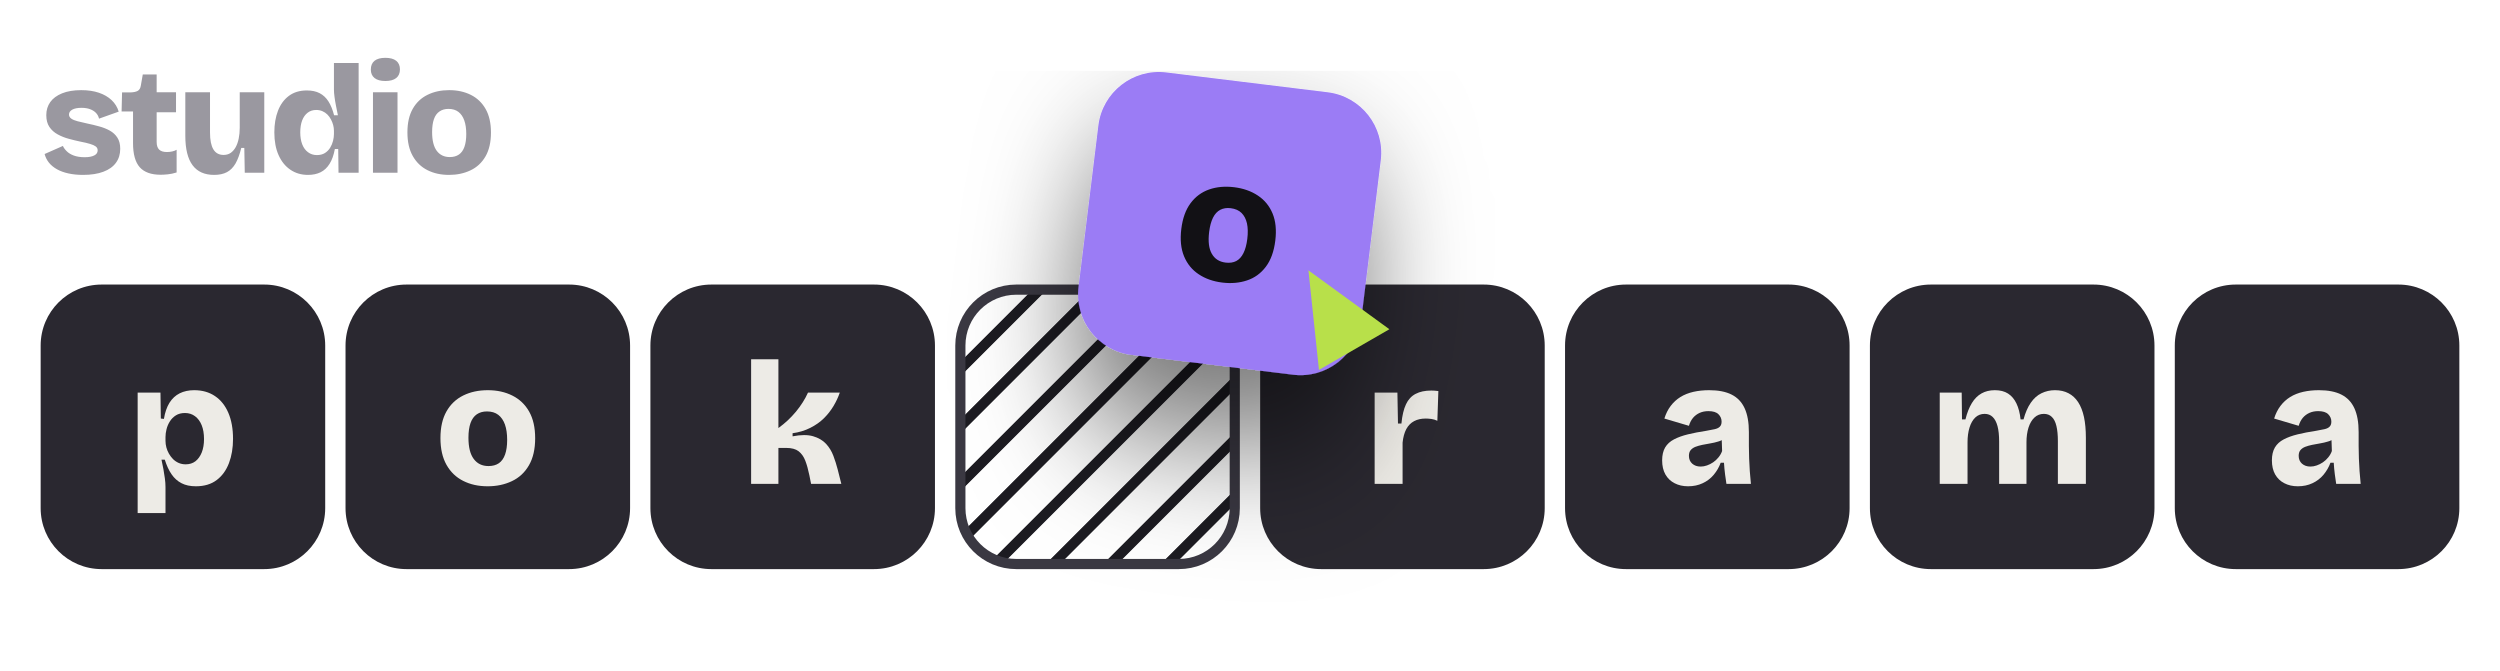
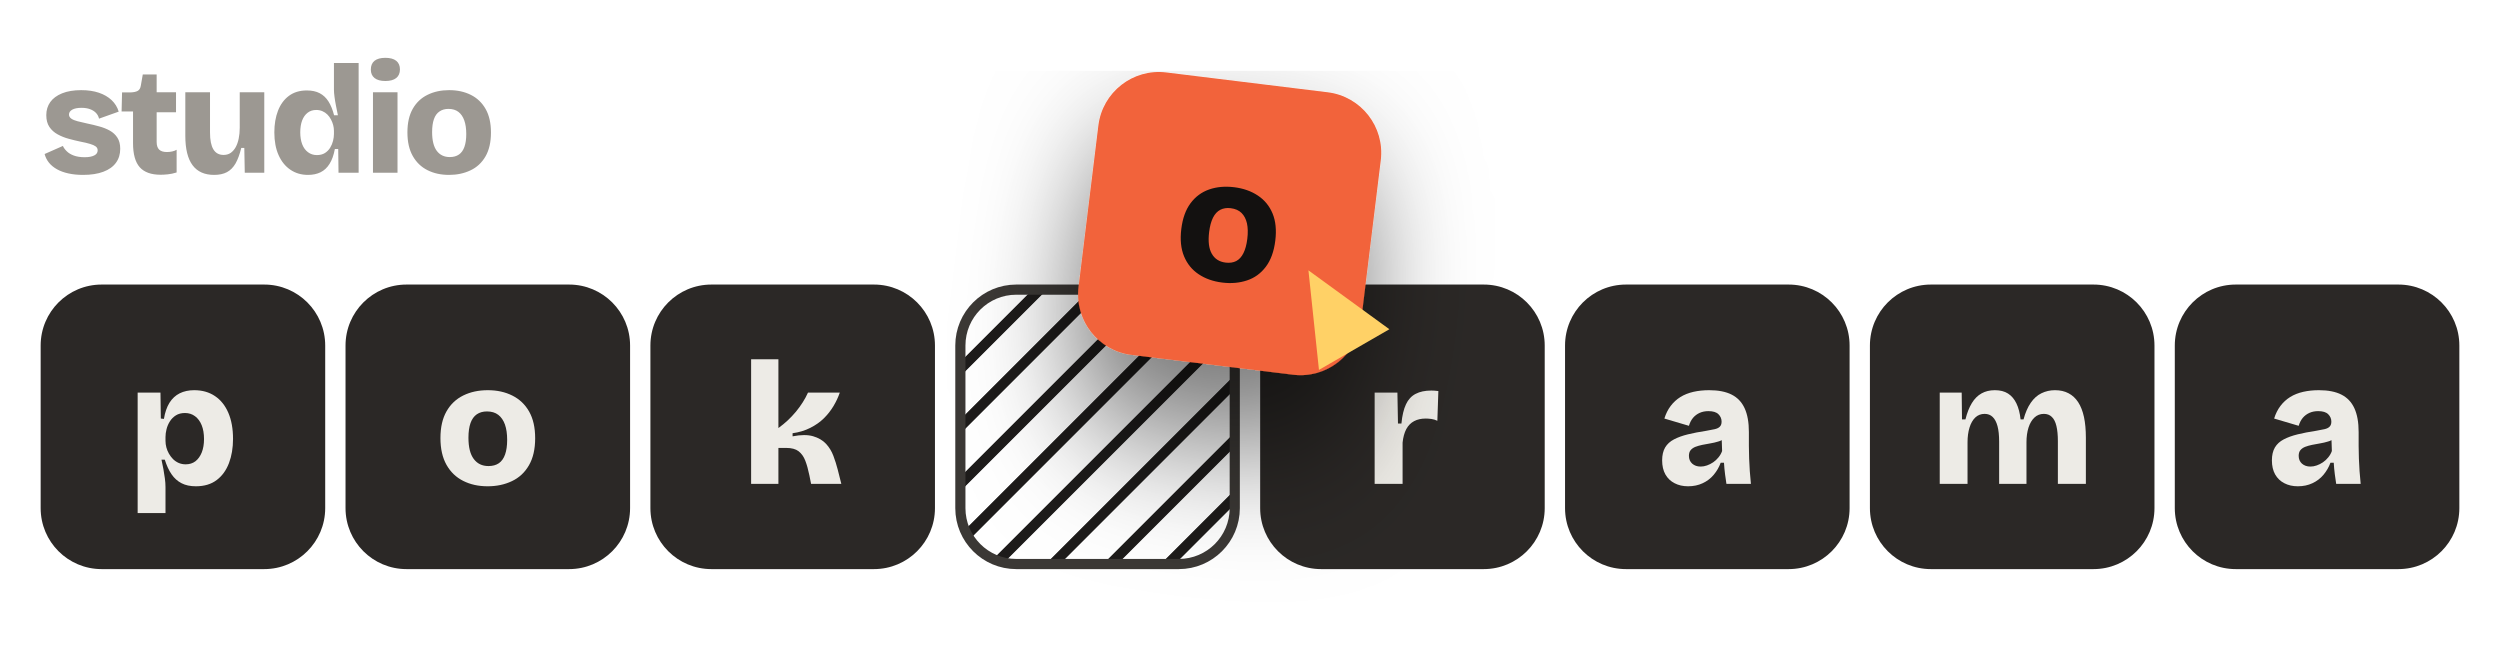
<svg xmlns="http://www.w3.org/2000/svg" viewBox="0 0 492 132" width="492" height="132">
  <defs>
    <pattern id="stripes" width="8" height="8" patternUnits="userSpaceOnUse" patternTransform="rotate(45)">
-       <rect width="2" height="8" fill="#1C1B21" />
+       <rect width="2" height="8" fill="#1D1B1A" />
    </pattern>
    <filter id="lift" x="-50%" y="-50%" width="200%" height="220%">
      <feDropShadow dx="0" dy="14" stdDeviation="12" flood-color="#000" flood-opacity="0.55" />
    </filter>
  </defs>
-   <path d="M16.34 34.42Q14.75 34.42 13.46 34.13Q12.17 33.85 11.21 33.31Q10.25 32.77 9.63 32.01Q9.02 31.24 8.78 30.31L12.38 28.72Q12.59 29.23 13.12 29.75Q13.64 30.28 14.52 30.61Q15.41 30.94 16.67 30.94Q17.87 30.94 18.55 30.59Q19.22 30.25 19.22 29.59Q19.22 29.11 18.84 28.82Q18.47 28.54 17.72 28.32Q16.97 28.09 15.86 27.88Q14.72 27.64 13.55 27.32Q12.38 27.01 11.36 26.45Q10.34 25.90 9.72 24.98Q9.11 24.07 9.11 22.66Q9.11 21.19 9.89 20.09Q10.67 19 12.21 18.37Q13.76 17.74 15.98 17.74Q17.96 17.74 19.46 18.25Q20.96 18.76 21.96 19.70Q22.97 20.65 23.36 21.97L19.49 23.35Q19.34 22.69 18.88 22.21Q18.41 21.73 17.70 21.48Q17 21.22 16.04 21.22Q14.87 21.22 14.22 21.58Q13.58 21.94 13.58 22.54Q13.58 23.02 14.02 23.34Q14.45 23.65 15.26 23.86Q16.07 24.07 17.18 24.31Q18.35 24.55 19.50 24.87Q20.66 25.18 21.60 25.70Q22.55 26.23 23.10 27.09Q23.66 27.94 23.66 29.29Q23.66 30.88 22.82 32.03Q21.98 33.19 20.34 33.80Q18.71 34.42 16.34 34.42M31.61 34.39Q28.82 34.39 27.50 32.91Q26.18 31.42 26.18 28.15L26.18 21.94L23.93 21.94L24.02 18.19L25.64 18.19Q26.60 18.16 27.09 17.89Q27.59 17.62 27.71 16.87L28.10 14.65L30.83 14.65L30.83 18.16L34.64 18.16L34.64 22.09L30.83 22.09L30.83 27.94Q30.83 28.96 31.32 29.44Q31.82 29.92 32.84 29.92Q33.41 29.92 33.92 29.80Q34.43 29.68 34.76 29.47L34.76 33.94Q33.80 34.24 33.01 34.31Q32.21 34.39 31.61 34.39M42.14 34.42Q39.32 34.42 37.90 32.52Q36.47 30.61 36.47 26.71L36.47 18.16L41.33 18.16L41.33 26.08Q41.33 28.30 41.99 29.39Q42.65 30.49 44 30.49Q44.81 30.49 45.40 30.09Q45.98 29.68 46.39 28.95Q46.79 28.21 46.98 27.25Q47.18 26.29 47.18 25.15L47.18 18.16L52.01 18.16L52.01 34L48.17 34L48.08 29.11L47.48 29.11Q47.03 30.97 46.36 32.16Q45.68 33.34 44.66 33.88Q43.64 34.42 42.14 34.42M60.62 34.42Q58.64 34.42 57.16 33.41Q55.67 32.41 54.83 30.54Q53.99 28.66 53.99 26.05Q53.99 23.65 54.71 21.79Q55.43 19.93 56.85 18.87Q58.28 17.80 60.38 17.80Q61.88 17.80 62.91 18.34Q63.95 18.88 64.64 19.96Q65.33 21.04 65.75 22.69L66.50 22.69Q66.29 21.67 66.11 20.76Q65.93 19.84 65.83 19.05Q65.72 18.25 65.72 17.65L65.72 12.40L70.58 12.40L70.58 34L66.62 34L66.56 29.32L65.90 29.32Q65.57 31.12 64.86 32.24Q64.16 33.37 63.09 33.90Q62.03 34.42 60.62 34.42M62.36 30.52Q63.29 30.52 63.94 30.12Q64.58 29.71 64.97 29.08Q65.36 28.45 65.54 27.73Q65.72 27.01 65.72 26.38L65.72 25.75Q65.72 25.18 65.57 24.61Q65.42 24.04 65.13 23.50Q64.85 22.96 64.43 22.54Q64.01 22.12 63.45 21.88Q62.90 21.64 62.24 21.64Q61.25 21.64 60.55 22.18Q59.84 22.72 59.46 23.71Q59.09 24.70 59.09 26.05Q59.09 27.40 59.48 28.41Q59.87 29.41 60.62 29.96Q61.37 30.52 62.36 30.52M78.23 34L73.40 34L73.40 18.16L78.23 18.16L78.23 34M75.83 15.94Q74.45 15.94 73.71 15.36Q72.98 14.77 72.98 13.69Q72.98 12.55 73.71 11.96Q74.45 11.38 75.83 11.38Q77.24 11.38 77.97 11.96Q78.71 12.55 78.71 13.66Q78.71 14.77 77.97 15.36Q77.24 15.94 75.83 15.94M88.37 34.42Q85.97 34.42 84.13 33.49Q82.28 32.56 81.23 30.70Q80.18 28.84 80.18 26.05Q80.18 23.26 81.23 21.41Q82.28 19.57 84.14 18.66Q86 17.74 88.40 17.74Q90.80 17.74 92.66 18.67Q94.52 19.60 95.57 21.45Q96.62 23.29 96.62 26.08Q96.62 28.93 95.54 30.79Q94.46 32.65 92.58 33.53Q90.71 34.42 88.37 34.42M88.52 30.91Q89.60 30.91 90.32 30.41Q91.04 29.92 91.40 28.90Q91.76 27.88 91.76 26.38Q91.76 24.79 91.37 23.70Q90.98 22.60 90.22 22.02Q89.45 21.43 88.25 21.43Q87.23 21.43 86.50 21.93Q85.76 22.42 85.40 23.44Q85.04 24.46 85.04 25.99Q85.04 28.45 85.95 29.68Q86.87 30.91 88.52 30.91" fill="#9A98A0" />
-   <rect x="8" y="56" width="56" height="56" rx="12" fill="#2A2830" />
+   <path d="M16.34 34.42Q14.75 34.42 13.46 34.13Q12.17 33.85 11.21 33.31Q10.25 32.77 9.63 32.01Q9.02 31.24 8.78 30.31L12.38 28.72Q12.59 29.23 13.12 29.75Q13.64 30.28 14.52 30.61Q15.41 30.94 16.67 30.94Q17.87 30.94 18.55 30.59Q19.22 30.25 19.22 29.59Q19.22 29.11 18.84 28.82Q18.47 28.54 17.72 28.32Q16.97 28.09 15.86 27.88Q14.72 27.64 13.55 27.32Q12.38 27.01 11.36 26.45Q10.34 25.90 9.72 24.98Q9.11 24.07 9.11 22.66Q9.11 21.19 9.89 20.09Q10.67 19 12.21 18.37Q13.76 17.74 15.98 17.74Q17.96 17.74 19.46 18.25Q20.96 18.76 21.96 19.70Q22.97 20.65 23.36 21.97L19.49 23.35Q19.34 22.69 18.88 22.21Q18.41 21.73 17.70 21.48Q17 21.22 16.04 21.22Q14.87 21.22 14.22 21.58Q13.58 21.94 13.58 22.54Q13.58 23.02 14.02 23.34Q14.45 23.65 15.26 23.86Q16.07 24.07 17.18 24.31Q18.35 24.55 19.50 24.87Q20.66 25.18 21.60 25.70Q22.55 26.23 23.10 27.09Q23.66 27.94 23.66 29.29Q23.66 30.88 22.82 32.03Q21.98 33.19 20.34 33.80Q18.71 34.42 16.34 34.42M31.61 34.39Q28.82 34.39 27.50 32.91Q26.18 31.42 26.18 28.15L26.18 21.94L23.93 21.94L24.02 18.19L25.64 18.19Q26.60 18.16 27.09 17.89Q27.59 17.62 27.71 16.87L28.10 14.65L30.83 14.65L30.83 18.16L34.64 18.16L34.64 22.09L30.83 22.09L30.83 27.94Q30.83 28.96 31.32 29.44Q31.82 29.92 32.84 29.92Q33.41 29.92 33.92 29.80Q34.43 29.68 34.76 29.47L34.76 33.94Q33.80 34.24 33.01 34.31Q32.21 34.39 31.61 34.39M42.14 34.42Q39.32 34.42 37.90 32.52Q36.47 30.61 36.47 26.71L36.47 18.16L41.33 18.16L41.33 26.08Q41.33 28.30 41.99 29.39Q42.65 30.49 44 30.49Q44.81 30.49 45.40 30.09Q45.98 29.68 46.39 28.95Q46.79 28.21 46.98 27.25Q47.18 26.29 47.18 25.15L47.18 18.16L52.01 18.16L52.01 34L48.17 34L48.08 29.11L47.48 29.11Q47.03 30.97 46.36 32.16Q45.68 33.34 44.66 33.88Q43.64 34.42 42.14 34.42M60.62 34.42Q58.64 34.42 57.16 33.41Q55.67 32.41 54.83 30.54Q53.99 28.66 53.99 26.05Q53.99 23.65 54.71 21.79Q55.43 19.93 56.85 18.87Q58.28 17.80 60.38 17.80Q61.88 17.80 62.91 18.34Q63.95 18.88 64.64 19.96Q65.33 21.04 65.75 22.69L66.50 22.69Q66.29 21.67 66.11 20.76Q65.93 19.84 65.83 19.05Q65.72 18.25 65.72 17.65L65.72 12.40L70.58 12.40L70.58 34L66.62 34L66.56 29.32L65.90 29.32Q65.57 31.12 64.86 32.24Q64.16 33.37 63.09 33.90Q62.03 34.42 60.62 34.42M62.36 30.52Q63.29 30.52 63.94 30.12Q64.58 29.71 64.97 29.08Q65.36 28.45 65.54 27.73Q65.72 27.01 65.72 26.38L65.72 25.75Q65.72 25.18 65.57 24.61Q65.42 24.04 65.13 23.50Q64.85 22.96 64.43 22.54Q64.01 22.12 63.45 21.88Q62.90 21.64 62.24 21.64Q61.25 21.64 60.55 22.18Q59.84 22.72 59.46 23.71Q59.09 24.70 59.09 26.05Q59.09 27.40 59.48 28.41Q59.87 29.41 60.62 29.96Q61.37 30.52 62.36 30.52M78.23 34L73.40 34L73.40 18.16L78.23 18.16L78.23 34M75.83 15.94Q74.45 15.94 73.71 15.36Q72.98 14.77 72.98 13.69Q72.98 12.55 73.71 11.96Q74.45 11.38 75.83 11.38Q77.24 11.38 77.97 11.96Q78.71 12.55 78.71 13.66Q78.71 14.77 77.97 15.36Q77.24 15.94 75.83 15.94M88.37 34.42Q85.97 34.42 84.13 33.49Q82.28 32.56 81.23 30.70Q80.18 28.84 80.18 26.05Q80.18 23.26 81.23 21.41Q82.28 19.57 84.14 18.66Q86 17.74 88.40 17.74Q90.80 17.74 92.66 18.67Q94.52 19.60 95.57 21.45Q96.62 23.29 96.62 26.08Q96.62 28.93 95.54 30.79Q94.46 32.65 92.58 33.53Q90.71 34.42 88.37 34.42M88.52 30.91Q89.60 30.91 90.32 30.41Q91.04 29.92 91.40 28.90Q91.76 27.88 91.76 26.38Q91.76 24.79 91.37 23.70Q90.98 22.60 90.22 22.02Q89.45 21.43 88.25 21.43Q87.23 21.43 86.50 21.93Q85.76 22.42 85.40 23.44Q85.04 24.46 85.04 25.99Q85.04 28.45 85.95 29.68Q86.87 30.91 88.52 30.91" fill="#9C9892" />
+   <rect x="8" y="56" width="56" height="56" rx="12" fill="#2B2826" />
  <path d="M32.57 100.97L27.09 100.97L27.09 77.27L31.58 77.27L31.65 82.37L32.26 82.44Q32.57 80.53 33.35 79.27Q34.13 78.02 35.37 77.40Q36.61 76.79 38.21 76.79Q40.59 76.79 42.31 77.95Q44.02 79.10 44.94 81.25Q45.86 83.39 45.86 86.38Q45.86 89.03 45.06 91.14Q44.26 93.25 42.65 94.47Q41.03 95.70 38.55 95.70Q36.88 95.70 35.73 95.10Q34.57 94.51 33.77 93.35Q32.97 92.19 32.43 90.46L31.78 90.46Q31.99 91.38 32.16 92.33Q32.33 93.28 32.45 94.17Q32.57 95.05 32.57 95.87L32.57 100.97M36.54 91.38Q37.67 91.38 38.47 90.77Q39.26 90.15 39.71 89.03Q40.15 87.91 40.15 86.41Q40.15 84.82 39.69 83.68Q39.23 82.54 38.38 81.91Q37.53 81.28 36.41 81.28Q35.35 81.28 34.62 81.74Q33.89 82.20 33.43 82.93Q32.97 83.66 32.77 84.48Q32.57 85.29 32.57 86.01L32.57 86.75Q32.57 87.40 32.74 88.05Q32.91 88.69 33.25 89.29Q33.59 89.88 34.06 90.36Q34.54 90.83 35.17 91.11Q35.80 91.38 36.54 91.38" fill="#EDEBE6" />
-   <rect x="68" y="56" width="56" height="56" rx="12" fill="#2A2830" />
+   <rect x="68" y="56" width="56" height="56" rx="12" fill="#2B2826" />
  <path d="M95.97 95.70Q93.25 95.70 91.16 94.64Q89.06 93.59 87.87 91.48Q86.68 89.37 86.68 86.21Q86.68 83.05 87.87 80.96Q89.06 78.87 91.17 77.83Q93.28 76.79 96 76.79Q98.72 76.79 100.83 77.85Q102.94 78.90 104.13 80.99Q105.32 83.08 105.32 86.24Q105.32 89.47 104.09 91.58Q102.87 93.69 100.74 94.69Q98.62 95.70 95.97 95.70M96.14 91.72Q97.36 91.72 98.18 91.16Q98.99 90.60 99.40 89.44Q99.81 88.28 99.81 86.58Q99.81 84.78 99.37 83.54Q98.92 82.30 98.06 81.64Q97.19 80.97 95.83 80.97Q94.67 80.97 93.84 81.53Q93.01 82.10 92.60 83.25Q92.19 84.41 92.19 86.14Q92.19 88.93 93.23 90.32Q94.27 91.72 96.14 91.72" fill="#EDEBE6" />
-   <rect x="128" y="56" width="56" height="56" rx="12" fill="#2A2830" />
+   <rect x="128" y="56" width="56" height="56" rx="12" fill="#2B2826" />
  <path d="M153.19 95.22L147.82 95.22L147.82 70.71L153.19 70.71L153.19 84.24Q154.18 83.52 155.05 82.71Q155.91 81.89 156.65 81.01Q157.38 80.12 157.97 79.19Q158.57 78.25 159.01 77.27L165.27 77.27Q164.82 78.59 164.04 79.90Q163.26 81.21 162.14 82.32Q161.02 83.42 159.47 84.20Q157.92 84.99 155.98 85.26L155.98 85.87Q158.43 85.39 160.01 85.85Q161.59 86.31 162.55 87.33Q163.50 88.35 164.01 89.71Q164.52 91.07 164.86 92.40L165.57 95.22L159.62 95.22L159.28 93.52Q158.94 91.85 158.48 90.66Q158.02 89.47 157.17 88.81Q156.32 88.15 154.72 88.15L153.19 88.15" fill="#EDEBE6" />
-   <rect x="189" y="57" width="54" height="54" rx="11" fill="url(#stripes)" stroke="#3A3842" stroke-width="2" />
-   <rect x="248" y="56" width="56" height="56" rx="12" fill="#2A2830" />
+   <rect x="189" y="57" width="54" height="54" rx="11" fill="url(#stripes)" stroke="#3B3835" stroke-width="2" />
+   <rect x="248" y="56" width="56" height="56" rx="12" fill="#2B2826" />
  <path d="M276.03 95.22L270.53 95.22L270.53 77.27L275.01 77.27L275.12 83.35L275.80 83.35Q276.03 80.97 276.70 79.56Q277.36 78.15 278.60 77.51Q279.84 76.86 281.68 76.86Q281.95 76.86 282.29 76.88Q282.63 76.89 283.07 76.96L282.87 82.81Q282.32 82.54 281.69 82.45Q281.07 82.37 280.59 82.37Q279.26 82.37 278.30 82.88Q277.33 83.39 276.76 84.44Q276.20 85.50 276.03 87.09" fill="#EDEBE6" />
-   <rect x="308" y="56" width="56" height="56" rx="12" fill="#2A2830" />
+   <rect x="308" y="56" width="56" height="56" rx="12" fill="#2B2826" />
  <path d="M332.21 95.70Q330.71 95.70 329.56 95.10Q328.40 94.51 327.75 93.37Q327.11 92.23 327.11 90.60Q327.11 89.07 327.70 88.06Q328.30 87.06 329.44 86.47Q330.58 85.87 332.18 85.48Q333.77 85.09 335.81 84.78Q336.80 84.61 337.46 84.46Q338.13 84.31 338.46 83.97Q338.81 83.63 338.81 82.98Q338.81 82.13 338.19 81.52Q337.58 80.91 336.22 80.91Q335.27 80.91 334.50 81.25Q333.74 81.59 333.19 82.23Q332.65 82.88 332.38 83.80L327.55 82.37Q327.99 80.94 328.79 79.89Q329.59 78.83 330.71 78.13Q331.83 77.44 333.28 77.11Q334.72 76.79 336.36 76.79Q339.08 76.79 340.79 77.66Q342.51 78.53 343.34 80.34Q344.18 82.16 344.18 85.02L344.18 87.77Q344.18 89 344.23 90.24Q344.28 91.48 344.36 92.72Q344.45 93.96 344.58 95.22L339.76 95.22Q339.62 94.44 339.49 93.33Q339.35 92.23 339.28 91.07L338.63 91.07Q338.16 92.36 337.26 93.44Q336.36 94.51 335.08 95.10Q333.81 95.70 332.21 95.70M334.69 91.82Q335.30 91.82 335.93 91.60Q336.56 91.38 337.14 90.99Q337.72 90.60 338.19 90.02Q338.67 89.44 338.91 88.76L338.84 86.62Q338.53 86.79 338.16 86.89Q337.38 87.13 336.58 87.26Q335.78 87.40 335.01 87.55Q334.25 87.71 333.65 87.94Q333.06 88.18 332.72 88.59Q332.38 89 332.38 89.71Q332.38 90.66 333.02 91.24Q333.67 91.82 334.69 91.82" fill="#EDEBE6" />
-   <rect x="368" y="56" width="56" height="56" rx="12" fill="#2A2830" />
+   <rect x="368" y="56" width="56" height="56" rx="12" fill="#2B2826" />
  <path d="M387.21 95.22L381.74 95.22L381.74 77.27L386.06 77.27L386.12 82.54L386.80 82.54Q387.28 80.60 388.06 79.33Q388.84 78.05 389.97 77.42Q391.09 76.79 392.58 76.79Q394.15 76.79 395.18 77.45Q396.22 78.12 396.83 79.39Q397.45 80.67 397.65 82.54L398.23 82.54Q398.77 80.53 399.66 79.26Q400.54 77.98 401.76 77.39Q402.99 76.79 404.42 76.79Q405.95 76.79 407.08 77.39Q408.22 77.98 408.99 79.16Q409.75 80.33 410.13 82.08Q410.50 83.83 410.50 86.14L410.50 95.22L404.99 95.22L404.99 86.82Q404.99 85.02 404.70 83.83Q404.42 82.64 403.80 82.05Q403.19 81.45 402.24 81.45Q401.15 81.45 400.39 82.16Q399.62 82.88 399.21 84.15Q398.81 85.43 398.81 87.03L398.81 95.22L393.43 95.22L393.43 86.92Q393.43 85.05 393.11 83.86Q392.79 82.67 392.16 82.06Q391.53 81.45 390.58 81.45Q389.49 81.45 388.74 82.16Q387.99 82.88 387.60 84.15Q387.21 85.43 387.21 87.03" fill="#EDEBE6" />
-   <rect x="428" y="56" width="56" height="56" rx="12" fill="#2A2830" />
+   <rect x="428" y="56" width="56" height="56" rx="12" fill="#2B2826" />
  <path d="M452.21 95.70Q450.71 95.70 449.56 95.10Q448.40 94.51 447.75 93.37Q447.11 92.23 447.11 90.60Q447.11 89.07 447.70 88.06Q448.30 87.06 449.44 86.47Q450.58 85.87 452.18 85.48Q453.77 85.09 455.81 84.78Q456.80 84.61 457.46 84.46Q458.13 84.31 458.46 83.97Q458.81 83.63 458.81 82.98Q458.81 82.13 458.19 81.52Q457.58 80.91 456.22 80.91Q455.27 80.91 454.50 81.25Q453.74 81.59 453.19 82.23Q452.65 82.88 452.38 83.80L447.55 82.37Q447.99 80.94 448.79 79.89Q449.59 78.83 450.71 78.13Q451.83 77.44 453.28 77.11Q454.72 76.79 456.36 76.79Q459.08 76.79 460.79 77.66Q462.51 78.53 463.34 80.34Q464.18 82.16 464.18 85.02L464.18 87.77Q464.18 89 464.23 90.24Q464.28 91.48 464.36 92.72Q464.45 93.96 464.58 95.22L459.76 95.22Q459.62 94.44 459.49 93.33Q459.35 92.23 459.28 91.07L458.63 91.07Q458.16 92.36 457.26 93.44Q456.36 94.51 455.08 95.10Q453.81 95.70 452.21 95.70M454.69 91.82Q455.30 91.82 455.93 91.60Q456.56 91.38 457.14 90.99Q457.72 90.60 458.19 90.02Q458.67 89.44 458.91 88.76L458.84 86.62Q458.53 86.79 458.16 86.89Q457.38 87.13 456.58 87.26Q455.78 87.40 455.01 87.55Q454.25 87.71 453.65 87.94Q453.06 88.18 452.72 88.59Q452.38 89 452.38 89.71Q452.38 90.66 453.02 91.24Q453.67 91.82 454.69 91.82" fill="#EDEBE6" />
  <g transform="rotate(7 242 44)" filter="url(#lift)">
-     <rect x="214" y="16" width="56" height="56" rx="12" fill="#9B7BF5" />
+     <rect x="214" y="16" width="56" height="56" rx="12" fill="#F2643A" />
  </g>
  <g transform="rotate(7 242 44)">
-     <path d="M241.97 55.70Q239.25 55.70 237.16 54.64Q235.06 53.59 233.87 51.48Q232.68 49.37 232.68 46.21Q232.68 43.05 233.87 40.96Q235.06 38.87 237.17 37.83Q239.28 36.79 242 36.79Q244.72 36.79 246.83 37.85Q248.94 38.90 250.13 40.99Q251.32 43.08 251.32 46.24Q251.32 49.47 250.09 51.58Q248.87 53.69 246.74 54.69Q244.62 55.70 241.97 55.70M242.14 51.72Q243.36 51.72 244.18 51.16Q244.99 50.60 245.40 49.44Q245.81 48.28 245.81 46.58Q245.81 44.78 245.37 43.54Q244.92 42.30 244.06 41.64Q243.19 40.97 241.83 40.97Q240.67 40.97 239.84 41.53Q239.01 42.10 238.60 43.25Q238.19 44.41 238.19 46.14Q238.19 48.93 239.23 50.32Q240.27 51.72 242.14 51.72" fill="#121115" />
+     <path d="M241.97 55.70Q239.25 55.70 237.16 54.64Q235.06 53.59 233.87 51.48Q232.68 49.37 232.68 46.21Q232.68 43.05 233.87 40.96Q235.06 38.87 237.17 37.83Q239.28 36.79 242 36.79Q244.72 36.79 246.83 37.85Q248.94 38.90 250.13 40.99Q251.32 43.08 251.32 46.24Q251.32 49.47 250.09 51.58Q248.87 53.69 246.74 54.69Q244.62 55.70 241.97 55.70M242.14 51.72Q243.36 51.72 244.18 51.16Q244.99 50.60 245.40 49.44Q245.81 48.28 245.81 46.58Q245.81 44.78 245.37 43.54Q244.92 42.30 244.06 41.64Q243.19 40.97 241.83 40.97Q240.67 40.97 239.84 41.53Q239.01 42.10 238.60 43.25Q238.19 44.41 238.19 46.14Q238.19 48.93 239.23 50.32Q240.27 51.72 242.14 51.72" fill="#131110" />
  </g>
-   <polygon points="262,52 254,70 270,70" fill="#B8E04A" transform="rotate(-30 262 61)" />
+   <polygon points="262,52 254,70 270,70" fill="#FFD166" transform="rotate(-30 262 61)" />
</svg>
